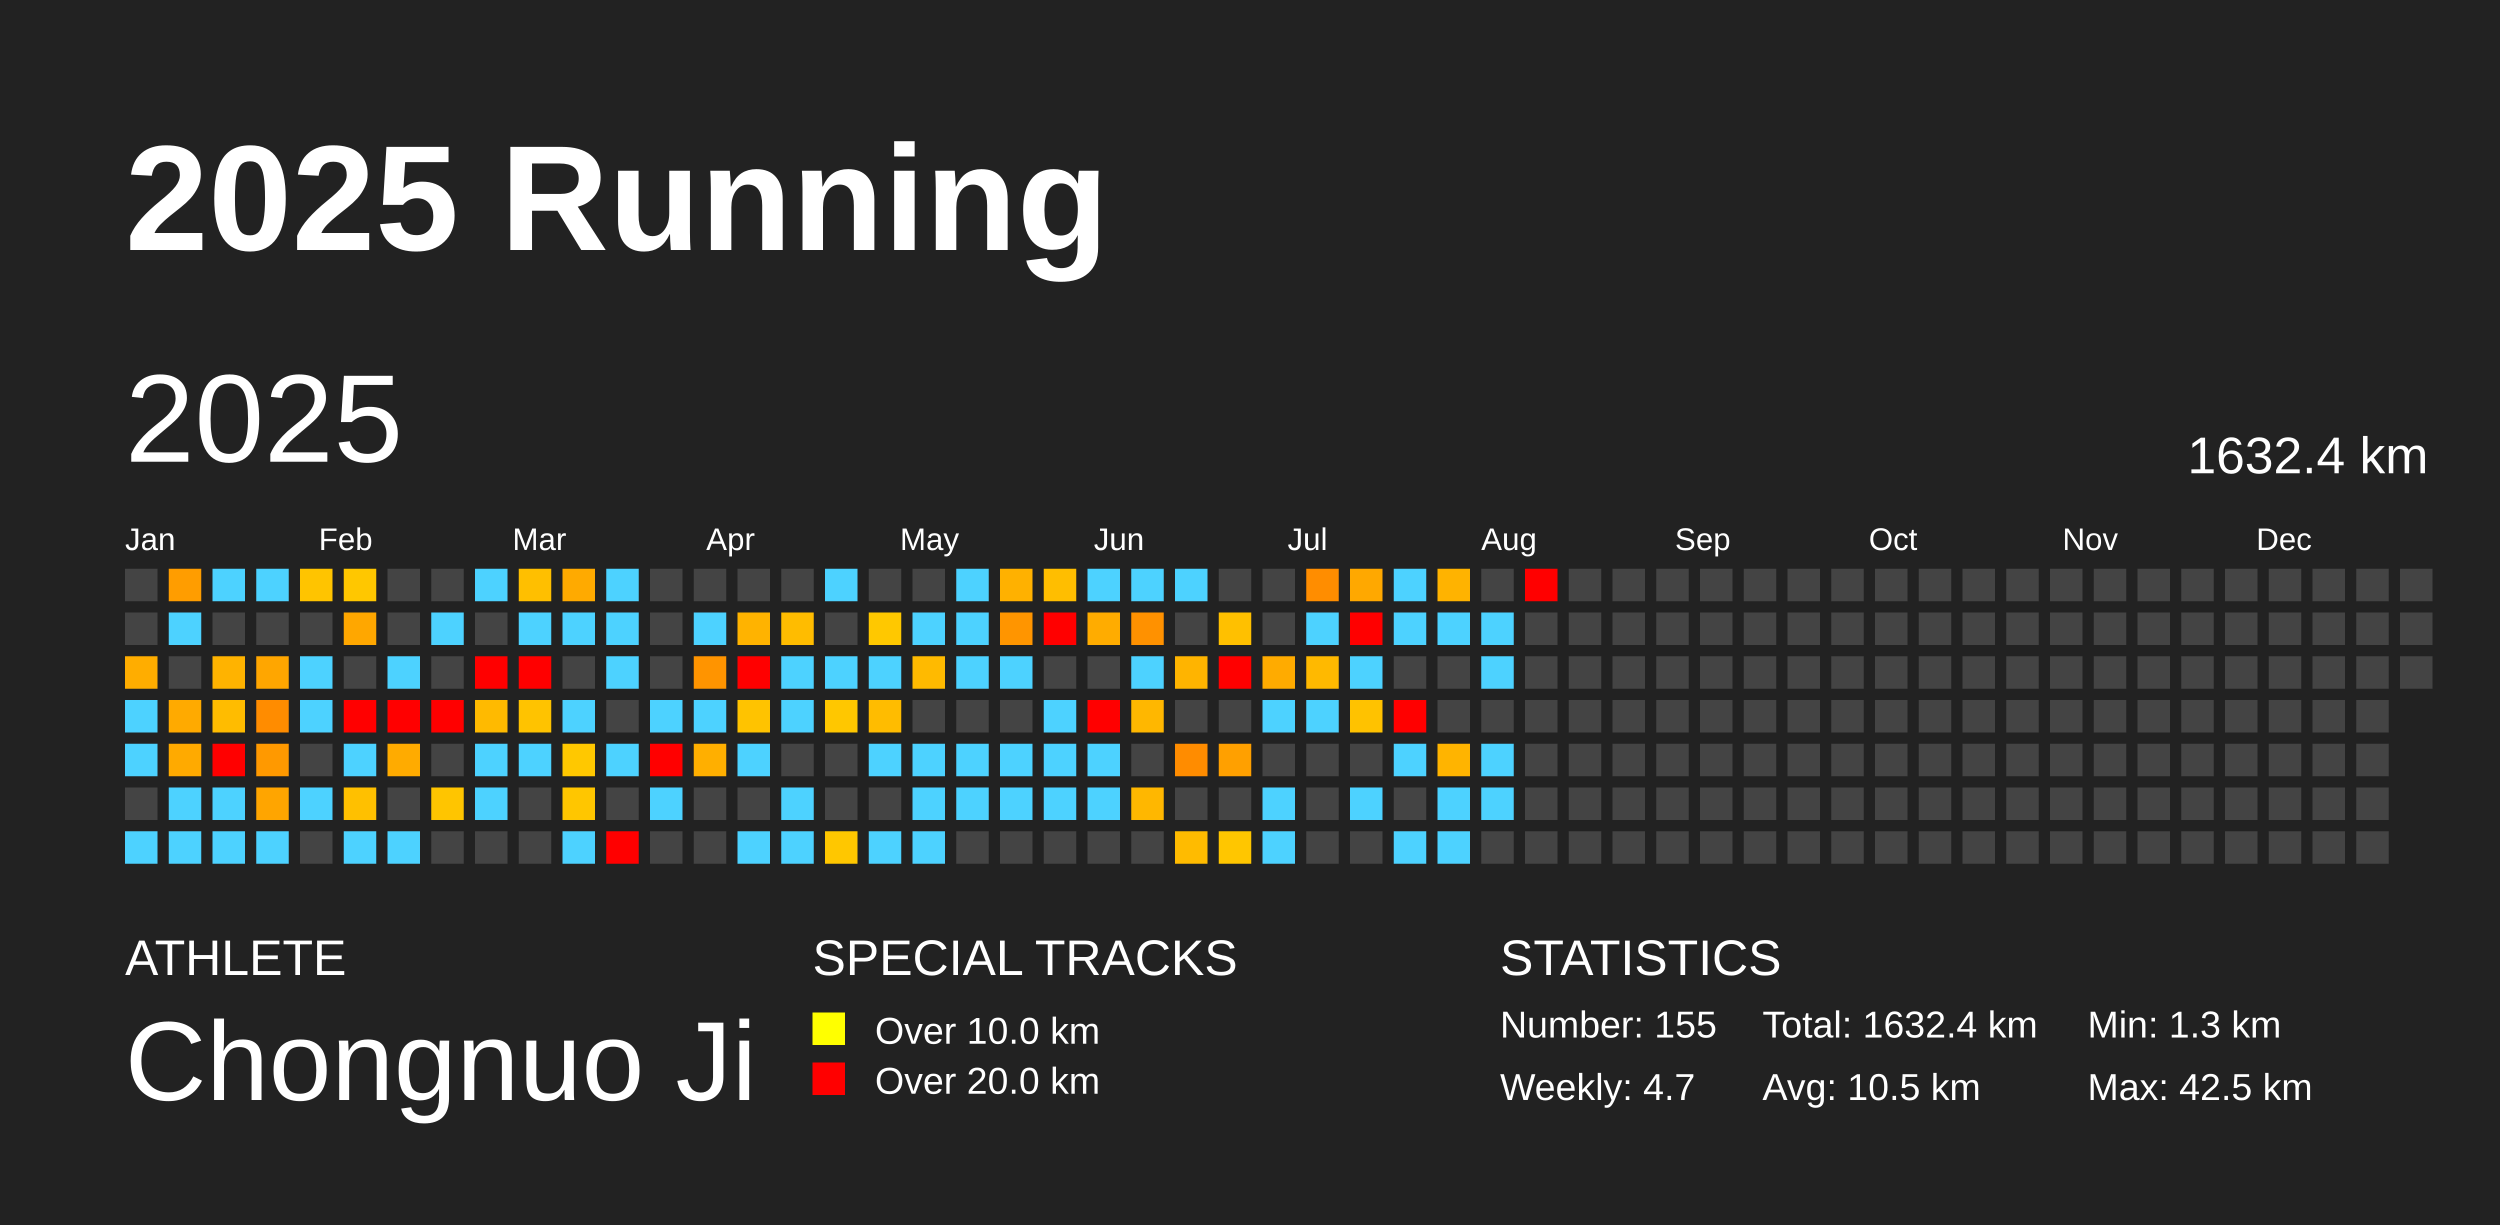
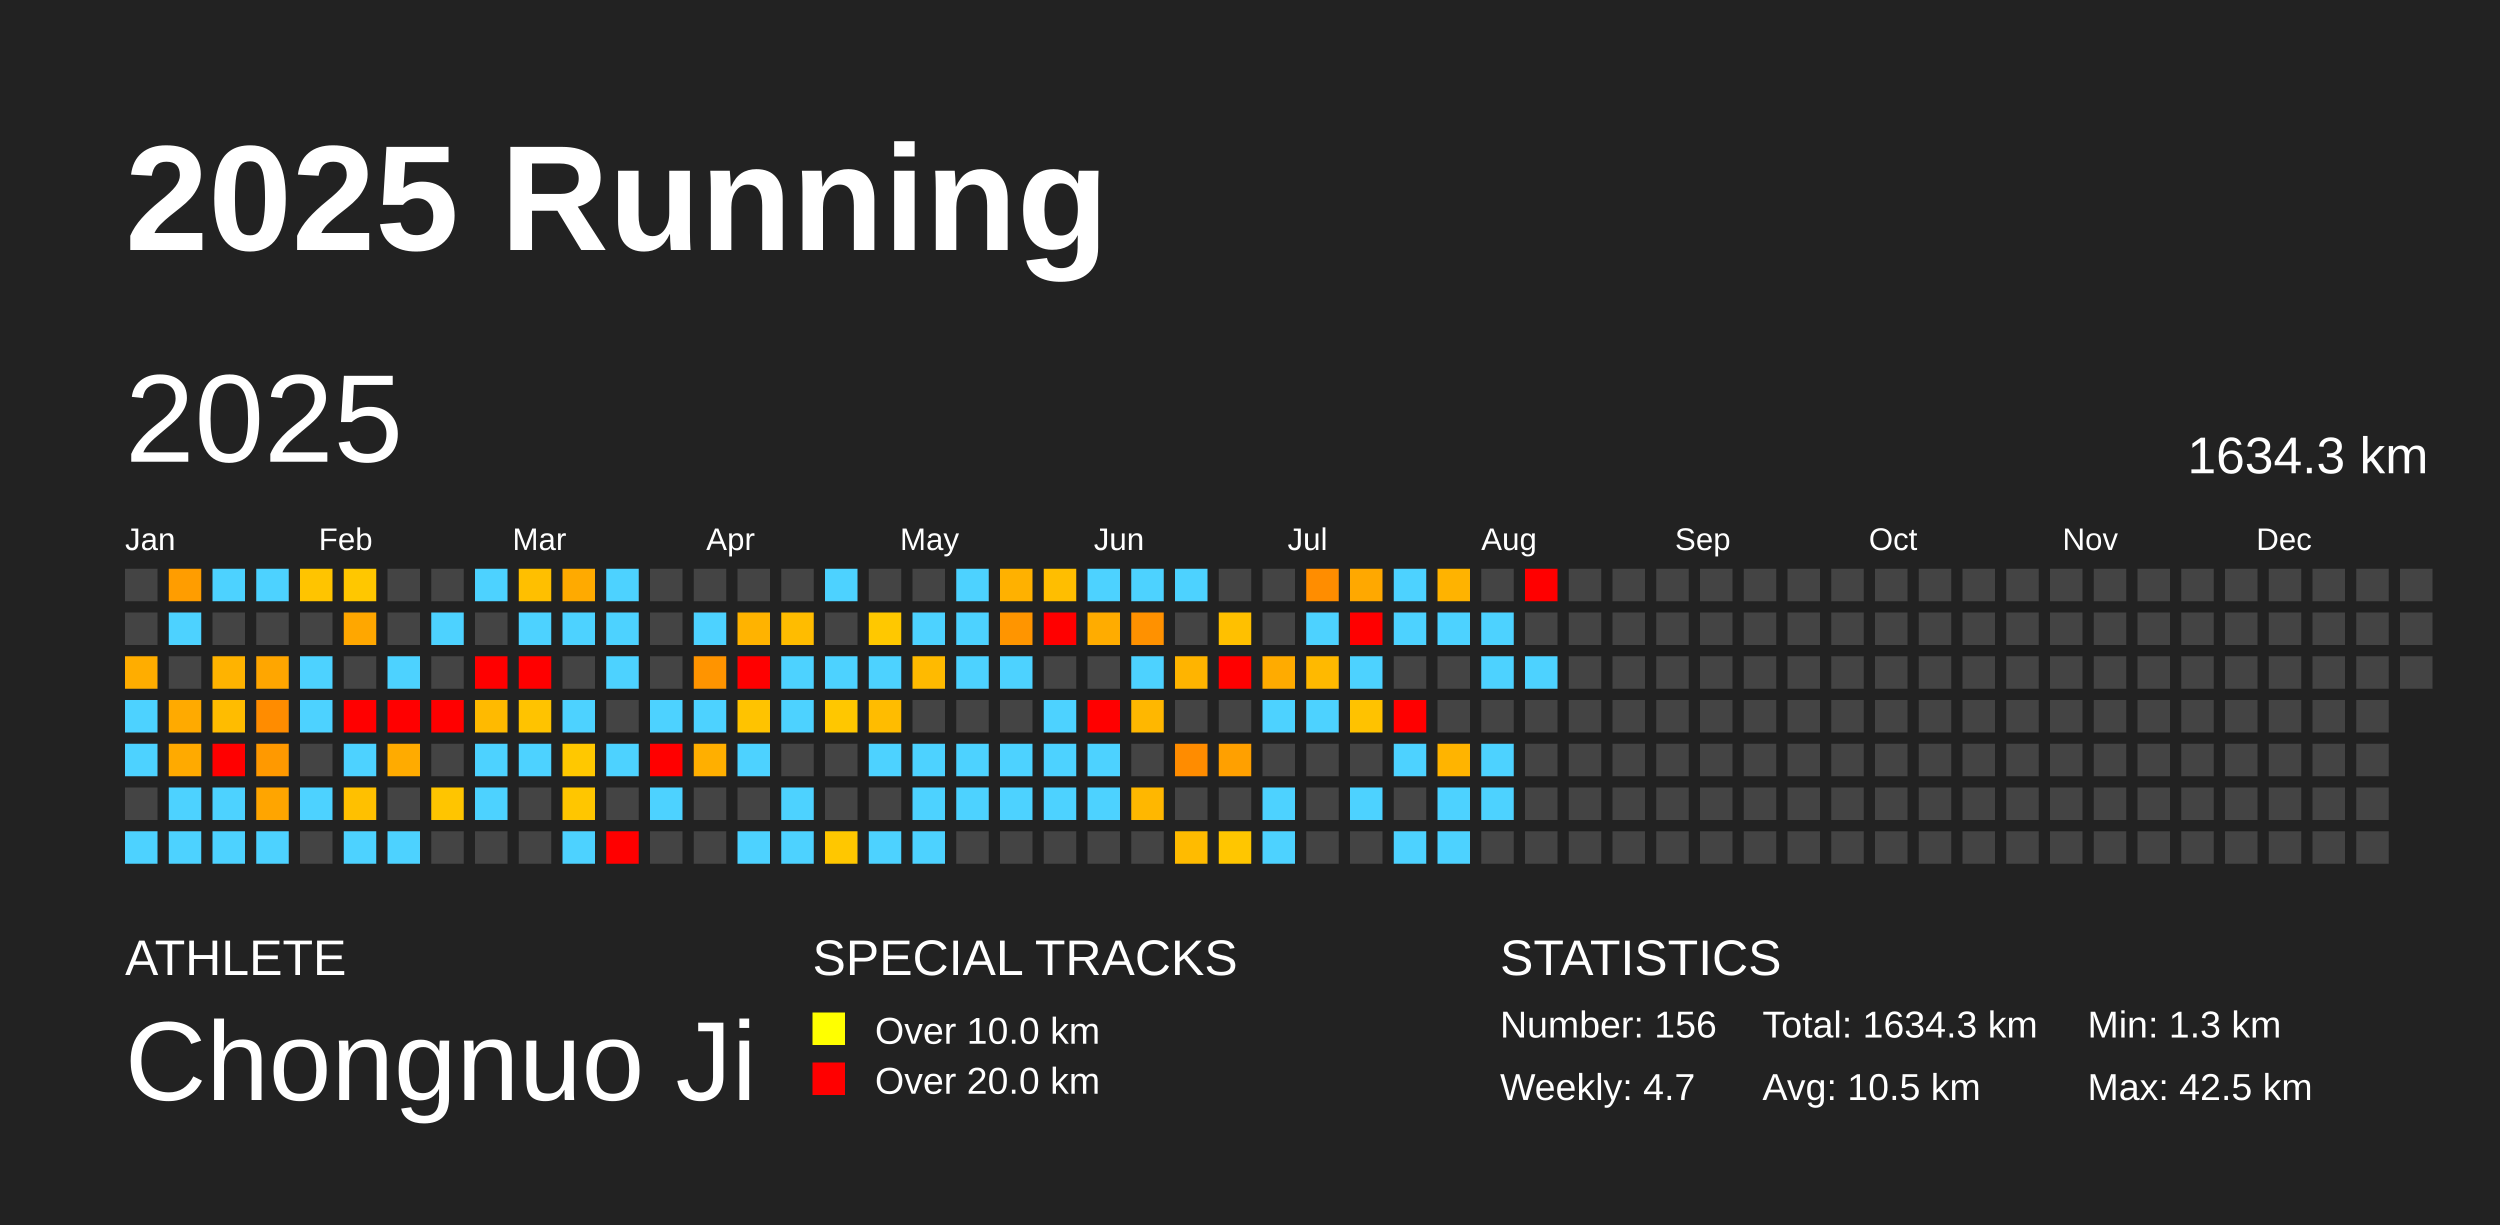
<svg xmlns="http://www.w3.org/2000/svg" baseProfile="full" height="98mm" version="1.1" viewBox="0,0,200,98" width="200mm">
  <defs />
  <rect fill="#222222" height="98" width="200" x="0" y="0" />
  <text fill="#FFFFFF" style="font-size:12px; font-family:Arial; font-weight:bold;" x="10" y="20">2025 Running</text>
  <text fill="#FFFFFF" style="font-size:4px; font-family:Arial" x="10" y="78">ATHLETE</text>
  <text fill="#FFFFFF" style="font-size:9px; font-family:Arial" x="10" y="88">Chongnuo Ji</text>
  <text fill="#FFFFFF" style="font-size:4px; font-family:Arial" x="65" y="78">SPECIAL TRACKS</text>
  <rect fill="yellow" height="2.6" width="2.6" x="65" y="81" />
  <text fill="#FFFFFF" style="font-size:3px; font-family:Arial" x="70" y="83.5">Over 10.0 km</text>
  <rect fill="red" height="2.6" width="2.6" x="65" y="85" />
  <text fill="#FFFFFF" style="font-size:3px; font-family:Arial" x="70" y="87.5">Over 20.0 km</text>
  <text fill="#FFFFFF" style="font-size:4px; font-family:Arial" x="120" y="78">STATISTICS</text>
-   <text fill="#FFFFFF" style="font-size:3px; font-family:Arial" x="120" y="83">Number: 155</text>
+   <text fill="#FFFFFF" style="font-size:3px; font-family:Arial" x="120" y="83">Number: 156</text>
  <text fill="#FFFFFF" style="font-size:3px; font-family:Arial" x="120" y="88">Weekly: 4.7</text>
-   <text fill="#FFFFFF" style="font-size:3px; font-family:Arial" x="141" y="83">Total: 1632.4 km</text>
+   <text fill="#FFFFFF" style="font-size:3px; font-family:Arial" x="141" y="83">Total: 1634.3 km</text>
  <text fill="#FFFFFF" style="font-size:3px; font-family:Arial" x="141" y="88">Avg: 10.5 km</text>
  <text fill="#FFFFFF" style="font-size:3px; font-family:Arial" x="167" y="83">Min: 1.3 km</text>
  <text fill="#FFFFFF" style="font-size:3px; font-family:Arial" x="167" y="88">Max: 42.5 km</text>
  <text dominant-baseline="hanging" fill="#FFFFFF" style="font-size:10.0px; font-family:Arial;" x="10" y="30">2025</text>
-   <text dominant-baseline="hanging" fill="#FFFFFF" style="font-size:4.125px; font-family:Arial;" x="175" y="35">1632.4 km</text>
+   <text dominant-baseline="hanging" fill="#FFFFFF" style="font-size:4.125px; font-family:Arial;" x="175" y="35">1634.3 km</text>
  <text fill="#FFFFFF" style="font-size:2.5px; font-family:Arial" x="10.0" y="44">Jan</text>
  <text fill="#FFFFFF" style="font-size:2.5px; font-family:Arial" x="25.5" y="44">Feb</text>
  <text fill="#FFFFFF" style="font-size:2.5px; font-family:Arial" x="41.0" y="44">Mar</text>
  <text fill="#FFFFFF" style="font-size:2.5px; font-family:Arial" x="56.5" y="44">Apr</text>
  <text fill="#FFFFFF" style="font-size:2.5px; font-family:Arial" x="72.0" y="44">May</text>
  <text fill="#FFFFFF" style="font-size:2.5px; font-family:Arial" x="87.5" y="44">Jun</text>
  <text fill="#FFFFFF" style="font-size:2.5px; font-family:Arial" x="103.0" y="44">Jul</text>
  <text fill="#FFFFFF" style="font-size:2.5px; font-family:Arial" x="118.5" y="44">Aug</text>
  <text fill="#FFFFFF" style="font-size:2.5px; font-family:Arial" x="134.0" y="44">Sep</text>
  <text fill="#FFFFFF" style="font-size:2.5px; font-family:Arial" x="149.5" y="44">Oct</text>
  <text fill="#FFFFFF" style="font-size:2.5px; font-family:Arial" x="165.0" y="44">Nov</text>
  <text fill="#FFFFFF" style="font-size:2.5px; font-family:Arial" x="180.5" y="44">Dec</text>
  <rect fill="#444444" height="2.6" width="2.6" x="10.0" y="45.5" />
  <rect fill="#444444" height="2.6" width="2.6" x="10.0" y="49.0" />
  <rect fill="#ffad00" height="2.6" width="2.6" x="10.0" y="52.5" />
  <rect fill="#4dd2ff" height="2.6" width="2.6" x="10.0" y="56.0" />
  <rect fill="#4dd2ff" height="2.6" width="2.6" x="10.0" y="59.5" />
  <rect fill="#444444" height="2.6" width="2.6" x="10.0" y="63.0" />
  <rect fill="#4dd2ff" height="2.6" width="2.6" x="10.0" y="66.5" />
  <rect fill="#ff9d00" height="2.6" width="2.6" x="13.5" y="45.5" />
  <rect fill="#4dd2ff" height="2.6" width="2.6" x="13.5" y="49.0" />
  <rect fill="#444444" height="2.6" width="2.6" x="13.5" y="52.5" />
  <rect fill="#ffaa00" height="2.6" width="2.6" x="13.5" y="56.0" />
  <rect fill="#ffaa00" height="2.6" width="2.6" x="13.5" y="59.5" />
  <rect fill="#4dd2ff" height="2.6" width="2.6" x="13.5" y="63.0" />
  <rect fill="#4dd2ff" height="2.6" width="2.6" x="13.5" y="66.5" />
  <rect fill="#4dd2ff" height="2.6" width="2.6" x="17.0" y="45.5" />
  <rect fill="#444444" height="2.6" width="2.6" x="17.0" y="49.0" />
  <rect fill="#ffb300" height="2.6" width="2.6" x="17.0" y="52.5" />
  <rect fill="#ffbc00" height="2.6" width="2.6" x="17.0" y="56.0" />
  <rect fill="red" height="2.6" width="2.6" x="17.0" y="59.5" />
  <rect fill="#4dd2ff" height="2.6" width="2.6" x="17.0" y="63.0" />
  <rect fill="#4dd2ff" height="2.6" width="2.6" x="17.0" y="66.5" />
  <rect fill="#4dd2ff" height="2.6" width="2.6" x="20.5" y="45.5" />
  <rect fill="#444444" height="2.6" width="2.6" x="20.5" y="49.0" />
  <rect fill="#ffa600" height="2.6" width="2.6" x="20.5" y="52.5" />
  <rect fill="#ff8c00" height="2.6" width="2.6" x="20.5" y="56.0" />
  <rect fill="#ff9900" height="2.6" width="2.6" x="20.5" y="59.5" />
  <rect fill="#ffa500" height="2.6" width="2.6" x="20.5" y="63.0" />
  <rect fill="#4dd2ff" height="2.6" width="2.6" x="20.5" y="66.5" />
  <rect fill="#ffc400" height="2.6" width="2.6" x="24.0" y="45.5" />
  <rect fill="#444444" height="2.6" width="2.6" x="24.0" y="49.0" />
  <rect fill="#4dd2ff" height="2.6" width="2.6" x="24.0" y="52.5" />
  <rect fill="#4dd2ff" height="2.6" width="2.6" x="24.0" y="56.0" />
  <rect fill="#444444" height="2.6" width="2.6" x="24.0" y="59.5" />
  <rect fill="#4dd2ff" height="2.6" width="2.6" x="24.0" y="63.0" />
  <rect fill="#444444" height="2.6" width="2.6" x="24.0" y="66.5" />
  <rect fill="#ffc700" height="2.6" width="2.6" x="27.5" y="45.5" />
  <rect fill="#ffa700" height="2.6" width="2.6" x="27.5" y="49.0" />
  <rect fill="#444444" height="2.6" width="2.6" x="27.5" y="52.5" />
  <rect fill="red" height="2.6" width="2.6" x="27.5" y="56.0" />
  <rect fill="#4dd2ff" height="2.6" width="2.6" x="27.5" y="59.5" />
  <rect fill="#ffc000" height="2.6" width="2.6" x="27.5" y="63.0" />
  <rect fill="#4dd2ff" height="2.6" width="2.6" x="27.5" y="66.5" />
  <rect fill="#444444" height="2.6" width="2.6" x="31.0" y="45.5" />
  <rect fill="#444444" height="2.6" width="2.6" x="31.0" y="49.0" />
  <rect fill="#4dd2ff" height="2.6" width="2.6" x="31.0" y="52.5" />
  <rect fill="red" height="2.6" width="2.6" x="31.0" y="56.0" />
  <rect fill="#ffab00" height="2.6" width="2.6" x="31.0" y="59.5" />
  <rect fill="#444444" height="2.6" width="2.6" x="31.0" y="63.0" />
  <rect fill="#4dd2ff" height="2.6" width="2.6" x="31.0" y="66.5" />
  <rect fill="#444444" height="2.6" width="2.6" x="34.5" y="45.5" />
  <rect fill="#4dd2ff" height="2.6" width="2.6" x="34.5" y="49.0" />
  <rect fill="#444444" height="2.6" width="2.6" x="34.5" y="52.5" />
  <rect fill="red" height="2.6" width="2.6" x="34.5" y="56.0" />
  <rect fill="#444444" height="2.6" width="2.6" x="34.5" y="59.5" />
  <rect fill="#ffc500" height="2.6" width="2.6" x="34.5" y="63.0" />
  <rect fill="#444444" height="2.6" width="2.6" x="34.5" y="66.5" />
  <rect fill="#4dd2ff" height="2.6" width="2.6" x="38.0" y="45.5" />
  <rect fill="#444444" height="2.6" width="2.6" x="38.0" y="49.0" />
  <rect fill="red" height="2.6" width="2.6" x="38.0" y="52.5" />
  <rect fill="#ffba00" height="2.6" width="2.6" x="38.0" y="56.0" />
  <rect fill="#4dd2ff" height="2.6" width="2.6" x="38.0" y="59.5" />
  <rect fill="#4dd2ff" height="2.6" width="2.6" x="38.0" y="63.0" />
  <rect fill="#444444" height="2.6" width="2.6" x="38.0" y="66.5" />
  <rect fill="#ffbf00" height="2.6" width="2.6" x="41.5" y="45.5" />
  <rect fill="#4dd2ff" height="2.6" width="2.6" x="41.5" y="49.0" />
  <rect fill="red" height="2.6" width="2.6" x="41.5" y="52.5" />
  <rect fill="#ffc300" height="2.6" width="2.6" x="41.5" y="56.0" />
  <rect fill="#4dd2ff" height="2.6" width="2.6" x="41.5" y="59.5" />
  <rect fill="#444444" height="2.6" width="2.6" x="41.5" y="63.0" />
  <rect fill="#444444" height="2.6" width="2.6" x="41.5" y="66.5" />
  <rect fill="#ffaa00" height="2.6" width="2.6" x="45.0" y="45.5" />
  <rect fill="#4dd2ff" height="2.6" width="2.6" x="45.0" y="49.0" />
  <rect fill="#444444" height="2.6" width="2.6" x="45.0" y="52.5" />
  <rect fill="#4dd2ff" height="2.6" width="2.6" x="45.0" y="56.0" />
  <rect fill="#ffc800" height="2.6" width="2.6" x="45.0" y="59.5" />
  <rect fill="#ffc600" height="2.6" width="2.6" x="45.0" y="63.0" />
  <rect fill="#4dd2ff" height="2.6" width="2.6" x="45.0" y="66.5" />
  <rect fill="#4dd2ff" height="2.6" width="2.6" x="48.5" y="45.5" />
  <rect fill="#4dd2ff" height="2.6" width="2.6" x="48.5" y="49.0" />
  <rect fill="#4dd2ff" height="2.6" width="2.6" x="48.5" y="52.5" />
  <rect fill="#444444" height="2.6" width="2.6" x="48.5" y="56.0" />
  <rect fill="#4dd2ff" height="2.6" width="2.6" x="48.5" y="59.5" />
  <rect fill="#444444" height="2.6" width="2.6" x="48.5" y="63.0" />
  <rect fill="red" height="2.6" width="2.6" x="48.5" y="66.5" />
  <rect fill="#444444" height="2.6" width="2.6" x="52.0" y="45.5" />
  <rect fill="#444444" height="2.6" width="2.6" x="52.0" y="49.0" />
  <rect fill="#444444" height="2.6" width="2.6" x="52.0" y="52.5" />
  <rect fill="#4dd2ff" height="2.6" width="2.6" x="52.0" y="56.0" />
  <rect fill="red" height="2.6" width="2.6" x="52.0" y="59.5" />
  <rect fill="#4dd2ff" height="2.6" width="2.6" x="52.0" y="63.0" />
  <rect fill="#444444" height="2.6" width="2.6" x="52.0" y="66.5" />
  <rect fill="#444444" height="2.6" width="2.6" x="55.5" y="45.5" />
  <rect fill="#4dd2ff" height="2.6" width="2.6" x="55.5" y="49.0" />
  <rect fill="#ff9400" height="2.6" width="2.6" x="55.5" y="52.5" />
  <rect fill="#4dd2ff" height="2.6" width="2.6" x="55.5" y="56.0" />
  <rect fill="#ffaf00" height="2.6" width="2.6" x="55.5" y="59.5" />
  <rect fill="#444444" height="2.6" width="2.6" x="55.5" y="63.0" />
  <rect fill="#444444" height="2.6" width="2.6" x="55.5" y="66.5" />
  <rect fill="#444444" height="2.6" width="2.6" x="59.0" y="45.5" />
  <rect fill="#ffb300" height="2.6" width="2.6" x="59.0" y="49.0" />
  <rect fill="red" height="2.6" width="2.6" x="59.0" y="52.5" />
  <rect fill="#ffc300" height="2.6" width="2.6" x="59.0" y="56.0" />
  <rect fill="#4dd2ff" height="2.6" width="2.6" x="59.0" y="59.5" />
  <rect fill="#444444" height="2.6" width="2.6" x="59.0" y="63.0" />
  <rect fill="#4dd2ff" height="2.6" width="2.6" x="59.0" y="66.5" />
  <rect fill="#444444" height="2.6" width="2.6" x="62.5" y="45.5" />
  <rect fill="#ffbc00" height="2.6" width="2.6" x="62.5" y="49.0" />
  <rect fill="#4dd2ff" height="2.6" width="2.6" x="62.5" y="52.5" />
  <rect fill="#4dd2ff" height="2.6" width="2.6" x="62.5" y="56.0" />
  <rect fill="#444444" height="2.6" width="2.6" x="62.5" y="59.5" />
  <rect fill="#4dd2ff" height="2.6" width="2.6" x="62.5" y="63.0" />
  <rect fill="#4dd2ff" height="2.6" width="2.6" x="62.5" y="66.5" />
  <rect fill="#4dd2ff" height="2.6" width="2.6" x="66.0" y="45.5" />
  <rect fill="#444444" height="2.6" width="2.6" x="66.0" y="49.0" />
  <rect fill="#4dd2ff" height="2.6" width="2.6" x="66.0" y="52.5" />
  <rect fill="#ffc700" height="2.6" width="2.6" x="66.0" y="56.0" />
  <rect fill="#444444" height="2.6" width="2.6" x="66.0" y="59.5" />
  <rect fill="#444444" height="2.6" width="2.6" x="66.0" y="63.0" />
  <rect fill="#ffc700" height="2.6" width="2.6" x="66.0" y="66.5" />
  <rect fill="#444444" height="2.6" width="2.6" x="69.5" y="45.5" />
  <rect fill="#ffc800" height="2.6" width="2.6" x="69.5" y="49.0" />
  <rect fill="#4dd2ff" height="2.6" width="2.6" x="69.5" y="52.5" />
  <rect fill="#ffbc00" height="2.6" width="2.6" x="69.5" y="56.0" />
  <rect fill="#4dd2ff" height="2.6" width="2.6" x="69.5" y="59.5" />
  <rect fill="#444444" height="2.6" width="2.6" x="69.5" y="63.0" />
  <rect fill="#4dd2ff" height="2.6" width="2.6" x="69.5" y="66.5" />
  <rect fill="#444444" height="2.6" width="2.6" x="73.0" y="45.5" />
  <rect fill="#4dd2ff" height="2.6" width="2.6" x="73.0" y="49.0" />
  <rect fill="#ffba00" height="2.6" width="2.6" x="73.0" y="52.5" />
  <rect fill="#444444" height="2.6" width="2.6" x="73.0" y="56.0" />
  <rect fill="#4dd2ff" height="2.6" width="2.6" x="73.0" y="59.5" />
  <rect fill="#4dd2ff" height="2.6" width="2.6" x="73.0" y="63.0" />
  <rect fill="#4dd2ff" height="2.6" width="2.6" x="73.0" y="66.5" />
  <rect fill="#4dd2ff" height="2.6" width="2.6" x="76.5" y="45.5" />
  <rect fill="#4dd2ff" height="2.6" width="2.6" x="76.5" y="49.0" />
  <rect fill="#4dd2ff" height="2.6" width="2.6" x="76.5" y="52.5" />
  <rect fill="#444444" height="2.6" width="2.6" x="76.5" y="56.0" />
  <rect fill="#4dd2ff" height="2.6" width="2.6" x="76.5" y="59.5" />
  <rect fill="#4dd2ff" height="2.6" width="2.6" x="76.5" y="63.0" />
  <rect fill="#444444" height="2.6" width="2.6" x="76.5" y="66.5" />
  <rect fill="#ffb100" height="2.6" width="2.6" x="80.0" y="45.5" />
  <rect fill="#ff9500" height="2.6" width="2.6" x="80.0" y="49.0" />
  <rect fill="#4dd2ff" height="2.6" width="2.6" x="80.0" y="52.5" />
  <rect fill="#444444" height="2.6" width="2.6" x="80.0" y="56.0" />
  <rect fill="#4dd2ff" height="2.6" width="2.6" x="80.0" y="59.5" />
  <rect fill="#4dd2ff" height="2.6" width="2.6" x="80.0" y="63.0" />
  <rect fill="#444444" height="2.6" width="2.6" x="80.0" y="66.5" />
  <rect fill="#ffbe00" height="2.6" width="2.6" x="83.5" y="45.5" />
  <rect fill="red" height="2.6" width="2.6" x="83.5" y="49.0" />
  <rect fill="#444444" height="2.6" width="2.6" x="83.5" y="52.5" />
  <rect fill="#4dd2ff" height="2.6" width="2.6" x="83.5" y="56.0" />
  <rect fill="#4dd2ff" height="2.6" width="2.6" x="83.5" y="59.5" />
  <rect fill="#4dd2ff" height="2.6" width="2.6" x="83.5" y="63.0" />
  <rect fill="#444444" height="2.6" width="2.6" x="83.5" y="66.5" />
  <rect fill="#4dd2ff" height="2.6" width="2.6" x="87.0" y="45.5" />
  <rect fill="#ffac00" height="2.6" width="2.6" x="87.0" y="49.0" />
  <rect fill="#444444" height="2.6" width="2.6" x="87.0" y="52.5" />
  <rect fill="red" height="2.6" width="2.6" x="87.0" y="56.0" />
  <rect fill="#4dd2ff" height="2.6" width="2.6" x="87.0" y="59.5" />
  <rect fill="#4dd2ff" height="2.6" width="2.6" x="87.0" y="63.0" />
  <rect fill="#444444" height="2.6" width="2.6" x="87.0" y="66.5" />
  <rect fill="#4dd2ff" height="2.6" width="2.6" x="90.5" y="45.5" />
  <rect fill="#ff9100" height="2.6" width="2.6" x="90.5" y="49.0" />
  <rect fill="#4dd2ff" height="2.6" width="2.6" x="90.5" y="52.5" />
  <rect fill="#ffb700" height="2.6" width="2.6" x="90.5" y="56.0" />
  <rect fill="#444444" height="2.6" width="2.6" x="90.5" y="59.5" />
  <rect fill="#ffb700" height="2.6" width="2.6" x="90.5" y="63.0" />
  <rect fill="#444444" height="2.6" width="2.6" x="90.5" y="66.5" />
  <rect fill="#4dd2ff" height="2.6" width="2.6" x="94.0" y="45.5" />
  <rect fill="#444444" height="2.6" width="2.6" x="94.0" y="49.0" />
  <rect fill="#ffb400" height="2.6" width="2.6" x="94.0" y="52.5" />
  <rect fill="#444444" height="2.6" width="2.6" x="94.0" y="56.0" />
  <rect fill="#ff8c00" height="2.6" width="2.6" x="94.0" y="59.5" />
  <rect fill="#444444" height="2.6" width="2.6" x="94.0" y="63.0" />
  <rect fill="#ffbb00" height="2.6" width="2.6" x="94.0" y="66.5" />
  <rect fill="#444444" height="2.6" width="2.6" x="97.5" y="45.5" />
  <rect fill="#ffc000" height="2.6" width="2.6" x="97.5" y="49.0" />
  <rect fill="red" height="2.6" width="2.6" x="97.5" y="52.5" />
  <rect fill="#444444" height="2.6" width="2.6" x="97.5" y="56.0" />
  <rect fill="#ffa000" height="2.6" width="2.6" x="97.5" y="59.5" />
  <rect fill="#444444" height="2.6" width="2.6" x="97.5" y="63.0" />
  <rect fill="#ffc600" height="2.6" width="2.6" x="97.5" y="66.5" />
  <rect fill="#444444" height="2.6" width="2.6" x="101.0" y="45.5" />
  <rect fill="#444444" height="2.6" width="2.6" x="101.0" y="49.0" />
  <rect fill="#ffab00" height="2.6" width="2.6" x="101.0" y="52.5" />
  <rect fill="#4dd2ff" height="2.6" width="2.6" x="101.0" y="56.0" />
  <rect fill="#444444" height="2.6" width="2.6" x="101.0" y="59.5" />
  <rect fill="#4dd2ff" height="2.6" width="2.6" x="101.0" y="63.0" />
  <rect fill="#4dd2ff" height="2.6" width="2.6" x="101.0" y="66.5" />
  <rect fill="#ff8d00" height="2.6" width="2.6" x="104.5" y="45.5" />
  <rect fill="#4dd2ff" height="2.6" width="2.6" x="104.5" y="49.0" />
  <rect fill="#ffb900" height="2.6" width="2.6" x="104.5" y="52.5" />
  <rect fill="#4dd2ff" height="2.6" width="2.6" x="104.5" y="56.0" />
  <rect fill="#444444" height="2.6" width="2.6" x="104.5" y="59.5" />
  <rect fill="#444444" height="2.6" width="2.6" x="104.5" y="63.0" />
  <rect fill="#444444" height="2.6" width="2.6" x="104.5" y="66.5" />
  <rect fill="#ffa800" height="2.6" width="2.6" x="108.0" y="45.5" />
  <rect fill="red" height="2.6" width="2.6" x="108.0" y="49.0" />
  <rect fill="#4dd2ff" height="2.6" width="2.6" x="108.0" y="52.5" />
  <rect fill="#ffc200" height="2.6" width="2.6" x="108.0" y="56.0" />
  <rect fill="#444444" height="2.6" width="2.6" x="108.0" y="59.5" />
  <rect fill="#4dd2ff" height="2.6" width="2.6" x="108.0" y="63.0" />
  <rect fill="#444444" height="2.6" width="2.6" x="108.0" y="66.5" />
  <rect fill="#4dd2ff" height="2.6" width="2.6" x="111.5" y="45.5" />
  <rect fill="#4dd2ff" height="2.6" width="2.6" x="111.5" y="49.0" />
  <rect fill="#444444" height="2.6" width="2.6" x="111.5" y="52.5" />
  <rect fill="red" height="2.6" width="2.6" x="111.5" y="56.0" />
  <rect fill="#4dd2ff" height="2.6" width="2.6" x="111.5" y="59.5" />
  <rect fill="#444444" height="2.6" width="2.6" x="111.5" y="63.0" />
  <rect fill="#4dd2ff" height="2.6" width="2.6" x="111.5" y="66.5" />
  <rect fill="#ffb300" height="2.6" width="2.6" x="115.0" y="45.5" />
  <rect fill="#4dd2ff" height="2.6" width="2.6" x="115.0" y="49.0" />
  <rect fill="#444444" height="2.6" width="2.6" x="115.0" y="52.5" />
  <rect fill="#444444" height="2.6" width="2.6" x="115.0" y="56.0" />
  <rect fill="#ffb400" height="2.6" width="2.6" x="115.0" y="59.5" />
  <rect fill="#4dd2ff" height="2.6" width="2.6" x="115.0" y="63.0" />
  <rect fill="#4dd2ff" height="2.6" width="2.6" x="115.0" y="66.5" />
  <rect fill="#444444" height="2.6" width="2.6" x="118.5" y="45.5" />
  <rect fill="#4dd2ff" height="2.6" width="2.6" x="118.5" y="49.0" />
  <rect fill="#4dd2ff" height="2.6" width="2.6" x="118.5" y="52.5" />
  <rect fill="#444444" height="2.6" width="2.6" x="118.5" y="56.0" />
  <rect fill="#4dd2ff" height="2.6" width="2.6" x="118.5" y="59.5" />
  <rect fill="#4dd2ff" height="2.6" width="2.6" x="118.5" y="63.0" />
  <rect fill="#444444" height="2.6" width="2.6" x="118.5" y="66.5" />
  <rect fill="red" height="2.6" width="2.6" x="122.0" y="45.5" />
  <rect fill="#444444" height="2.6" width="2.6" x="122.0" y="49.0" />
-   <rect fill="#444444" height="2.6" width="2.6" x="122.0" y="52.5" />
+   <rect fill="#4dd2ff" height="2.6" width="2.6" x="122.0" y="52.5" />
  <rect fill="#444444" height="2.6" width="2.6" x="122.0" y="56.0" />
  <rect fill="#444444" height="2.6" width="2.6" x="122.0" y="59.5" />
  <rect fill="#444444" height="2.6" width="2.6" x="122.0" y="63.0" />
  <rect fill="#444444" height="2.6" width="2.6" x="122.0" y="66.5" />
  <rect fill="#444444" height="2.6" width="2.6" x="125.5" y="45.5" />
  <rect fill="#444444" height="2.6" width="2.6" x="125.5" y="49.0" />
  <rect fill="#444444" height="2.6" width="2.6" x="125.5" y="52.5" />
  <rect fill="#444444" height="2.6" width="2.6" x="125.5" y="56.0" />
  <rect fill="#444444" height="2.6" width="2.6" x="125.5" y="59.5" />
  <rect fill="#444444" height="2.6" width="2.6" x="125.5" y="63.0" />
  <rect fill="#444444" height="2.6" width="2.6" x="125.5" y="66.5" />
  <rect fill="#444444" height="2.6" width="2.6" x="129.0" y="45.5" />
  <rect fill="#444444" height="2.6" width="2.6" x="129.0" y="49.0" />
  <rect fill="#444444" height="2.6" width="2.6" x="129.0" y="52.5" />
  <rect fill="#444444" height="2.6" width="2.6" x="129.0" y="56.0" />
  <rect fill="#444444" height="2.6" width="2.6" x="129.0" y="59.5" />
  <rect fill="#444444" height="2.6" width="2.6" x="129.0" y="63.0" />
  <rect fill="#444444" height="2.6" width="2.6" x="129.0" y="66.5" />
  <rect fill="#444444" height="2.6" width="2.6" x="132.5" y="45.5" />
  <rect fill="#444444" height="2.6" width="2.6" x="132.5" y="49.0" />
  <rect fill="#444444" height="2.6" width="2.6" x="132.5" y="52.5" />
  <rect fill="#444444" height="2.6" width="2.6" x="132.5" y="56.0" />
  <rect fill="#444444" height="2.6" width="2.6" x="132.5" y="59.5" />
  <rect fill="#444444" height="2.6" width="2.6" x="132.5" y="63.0" />
  <rect fill="#444444" height="2.6" width="2.6" x="132.5" y="66.5" />
  <rect fill="#444444" height="2.6" width="2.6" x="136.0" y="45.5" />
  <rect fill="#444444" height="2.6" width="2.6" x="136.0" y="49.0" />
  <rect fill="#444444" height="2.6" width="2.6" x="136.0" y="52.5" />
  <rect fill="#444444" height="2.6" width="2.6" x="136.0" y="56.0" />
  <rect fill="#444444" height="2.6" width="2.6" x="136.0" y="59.5" />
  <rect fill="#444444" height="2.6" width="2.6" x="136.0" y="63.0" />
  <rect fill="#444444" height="2.6" width="2.6" x="136.0" y="66.5" />
  <rect fill="#444444" height="2.6" width="2.6" x="139.5" y="45.5" />
  <rect fill="#444444" height="2.6" width="2.6" x="139.5" y="49.0" />
  <rect fill="#444444" height="2.6" width="2.6" x="139.5" y="52.5" />
  <rect fill="#444444" height="2.6" width="2.6" x="139.5" y="56.0" />
  <rect fill="#444444" height="2.6" width="2.6" x="139.5" y="59.5" />
  <rect fill="#444444" height="2.6" width="2.6" x="139.5" y="63.0" />
  <rect fill="#444444" height="2.6" width="2.6" x="139.5" y="66.5" />
  <rect fill="#444444" height="2.6" width="2.6" x="143.0" y="45.5" />
  <rect fill="#444444" height="2.6" width="2.6" x="143.0" y="49.0" />
  <rect fill="#444444" height="2.6" width="2.6" x="143.0" y="52.5" />
  <rect fill="#444444" height="2.6" width="2.6" x="143.0" y="56.0" />
  <rect fill="#444444" height="2.6" width="2.6" x="143.0" y="59.5" />
  <rect fill="#444444" height="2.6" width="2.6" x="143.0" y="63.0" />
  <rect fill="#444444" height="2.6" width="2.6" x="143.0" y="66.5" />
  <rect fill="#444444" height="2.6" width="2.6" x="146.5" y="45.5" />
  <rect fill="#444444" height="2.6" width="2.6" x="146.5" y="49.0" />
  <rect fill="#444444" height="2.6" width="2.6" x="146.5" y="52.5" />
  <rect fill="#444444" height="2.6" width="2.6" x="146.5" y="56.0" />
  <rect fill="#444444" height="2.6" width="2.6" x="146.5" y="59.5" />
  <rect fill="#444444" height="2.6" width="2.6" x="146.5" y="63.0" />
  <rect fill="#444444" height="2.6" width="2.6" x="146.5" y="66.5" />
  <rect fill="#444444" height="2.6" width="2.6" x="150.0" y="45.5" />
  <rect fill="#444444" height="2.6" width="2.6" x="150.0" y="49.0" />
  <rect fill="#444444" height="2.6" width="2.6" x="150.0" y="52.5" />
  <rect fill="#444444" height="2.6" width="2.6" x="150.0" y="56.0" />
  <rect fill="#444444" height="2.6" width="2.6" x="150.0" y="59.5" />
  <rect fill="#444444" height="2.6" width="2.6" x="150.0" y="63.0" />
  <rect fill="#444444" height="2.6" width="2.6" x="150.0" y="66.5" />
  <rect fill="#444444" height="2.6" width="2.6" x="153.5" y="45.5" />
  <rect fill="#444444" height="2.6" width="2.6" x="153.5" y="49.0" />
  <rect fill="#444444" height="2.6" width="2.6" x="153.5" y="52.5" />
  <rect fill="#444444" height="2.6" width="2.6" x="153.5" y="56.0" />
  <rect fill="#444444" height="2.6" width="2.6" x="153.5" y="59.5" />
  <rect fill="#444444" height="2.6" width="2.6" x="153.5" y="63.0" />
  <rect fill="#444444" height="2.6" width="2.6" x="153.5" y="66.5" />
  <rect fill="#444444" height="2.6" width="2.6" x="157.0" y="45.5" />
  <rect fill="#444444" height="2.6" width="2.6" x="157.0" y="49.0" />
  <rect fill="#444444" height="2.6" width="2.6" x="157.0" y="52.5" />
  <rect fill="#444444" height="2.6" width="2.6" x="157.0" y="56.0" />
  <rect fill="#444444" height="2.6" width="2.6" x="157.0" y="59.5" />
  <rect fill="#444444" height="2.6" width="2.6" x="157.0" y="63.0" />
  <rect fill="#444444" height="2.6" width="2.6" x="157.0" y="66.5" />
  <rect fill="#444444" height="2.6" width="2.6" x="160.5" y="45.5" />
  <rect fill="#444444" height="2.6" width="2.6" x="160.5" y="49.0" />
  <rect fill="#444444" height="2.6" width="2.6" x="160.5" y="52.5" />
  <rect fill="#444444" height="2.6" width="2.6" x="160.5" y="56.0" />
  <rect fill="#444444" height="2.6" width="2.6" x="160.5" y="59.5" />
  <rect fill="#444444" height="2.6" width="2.6" x="160.5" y="63.0" />
  <rect fill="#444444" height="2.6" width="2.6" x="160.5" y="66.5" />
  <rect fill="#444444" height="2.6" width="2.6" x="164.0" y="45.5" />
  <rect fill="#444444" height="2.6" width="2.6" x="164.0" y="49.0" />
  <rect fill="#444444" height="2.6" width="2.6" x="164.0" y="52.5" />
  <rect fill="#444444" height="2.6" width="2.6" x="164.0" y="56.0" />
  <rect fill="#444444" height="2.6" width="2.6" x="164.0" y="59.5" />
  <rect fill="#444444" height="2.6" width="2.6" x="164.0" y="63.0" />
  <rect fill="#444444" height="2.6" width="2.6" x="164.0" y="66.5" />
  <rect fill="#444444" height="2.6" width="2.6" x="167.5" y="45.5" />
  <rect fill="#444444" height="2.6" width="2.6" x="167.5" y="49.0" />
  <rect fill="#444444" height="2.6" width="2.6" x="167.5" y="52.5" />
  <rect fill="#444444" height="2.6" width="2.6" x="167.5" y="56.0" />
  <rect fill="#444444" height="2.6" width="2.6" x="167.5" y="59.5" />
  <rect fill="#444444" height="2.6" width="2.6" x="167.5" y="63.0" />
  <rect fill="#444444" height="2.6" width="2.6" x="167.5" y="66.5" />
  <rect fill="#444444" height="2.6" width="2.6" x="171.0" y="45.5" />
  <rect fill="#444444" height="2.6" width="2.6" x="171.0" y="49.0" />
  <rect fill="#444444" height="2.6" width="2.6" x="171.0" y="52.5" />
  <rect fill="#444444" height="2.6" width="2.6" x="171.0" y="56.0" />
  <rect fill="#444444" height="2.6" width="2.6" x="171.0" y="59.5" />
  <rect fill="#444444" height="2.6" width="2.6" x="171.0" y="63.0" />
  <rect fill="#444444" height="2.6" width="2.6" x="171.0" y="66.5" />
  <rect fill="#444444" height="2.6" width="2.6" x="174.5" y="45.5" />
  <rect fill="#444444" height="2.6" width="2.6" x="174.5" y="49.0" />
  <rect fill="#444444" height="2.6" width="2.6" x="174.5" y="52.5" />
  <rect fill="#444444" height="2.6" width="2.6" x="174.5" y="56.0" />
  <rect fill="#444444" height="2.6" width="2.6" x="174.5" y="59.5" />
  <rect fill="#444444" height="2.6" width="2.6" x="174.5" y="63.0" />
  <rect fill="#444444" height="2.6" width="2.6" x="174.5" y="66.5" />
  <rect fill="#444444" height="2.6" width="2.6" x="178.0" y="45.5" />
  <rect fill="#444444" height="2.6" width="2.6" x="178.0" y="49.0" />
  <rect fill="#444444" height="2.6" width="2.6" x="178.0" y="52.5" />
  <rect fill="#444444" height="2.6" width="2.6" x="178.0" y="56.0" />
  <rect fill="#444444" height="2.6" width="2.6" x="178.0" y="59.5" />
  <rect fill="#444444" height="2.6" width="2.6" x="178.0" y="63.0" />
  <rect fill="#444444" height="2.6" width="2.6" x="178.0" y="66.5" />
  <rect fill="#444444" height="2.6" width="2.6" x="181.5" y="45.5" />
  <rect fill="#444444" height="2.6" width="2.6" x="181.5" y="49.0" />
  <rect fill="#444444" height="2.6" width="2.6" x="181.5" y="52.5" />
  <rect fill="#444444" height="2.6" width="2.6" x="181.5" y="56.0" />
  <rect fill="#444444" height="2.6" width="2.6" x="181.5" y="59.5" />
  <rect fill="#444444" height="2.6" width="2.6" x="181.5" y="63.0" />
  <rect fill="#444444" height="2.6" width="2.6" x="181.5" y="66.5" />
  <rect fill="#444444" height="2.6" width="2.6" x="185.0" y="45.5" />
  <rect fill="#444444" height="2.6" width="2.6" x="185.0" y="49.0" />
  <rect fill="#444444" height="2.6" width="2.6" x="185.0" y="52.5" />
  <rect fill="#444444" height="2.6" width="2.6" x="185.0" y="56.0" />
  <rect fill="#444444" height="2.6" width="2.6" x="185.0" y="59.5" />
  <rect fill="#444444" height="2.6" width="2.6" x="185.0" y="63.0" />
  <rect fill="#444444" height="2.6" width="2.6" x="185.0" y="66.5" />
  <rect fill="#444444" height="2.6" width="2.6" x="188.5" y="45.5" />
  <rect fill="#444444" height="2.6" width="2.6" x="188.5" y="49.0" />
  <rect fill="#444444" height="2.6" width="2.6" x="188.5" y="52.5" />
  <rect fill="#444444" height="2.6" width="2.6" x="188.5" y="56.0" />
  <rect fill="#444444" height="2.6" width="2.6" x="188.5" y="59.5" />
  <rect fill="#444444" height="2.6" width="2.6" x="188.5" y="63.0" />
  <rect fill="#444444" height="2.6" width="2.6" x="188.5" y="66.5" />
  <rect fill="#444444" height="2.6" width="2.6" x="192.0" y="45.5" />
  <rect fill="#444444" height="2.6" width="2.6" x="192.0" y="49.0" />
  <rect fill="#444444" height="2.6" width="2.6" x="192.0" y="52.5" />
</svg>
